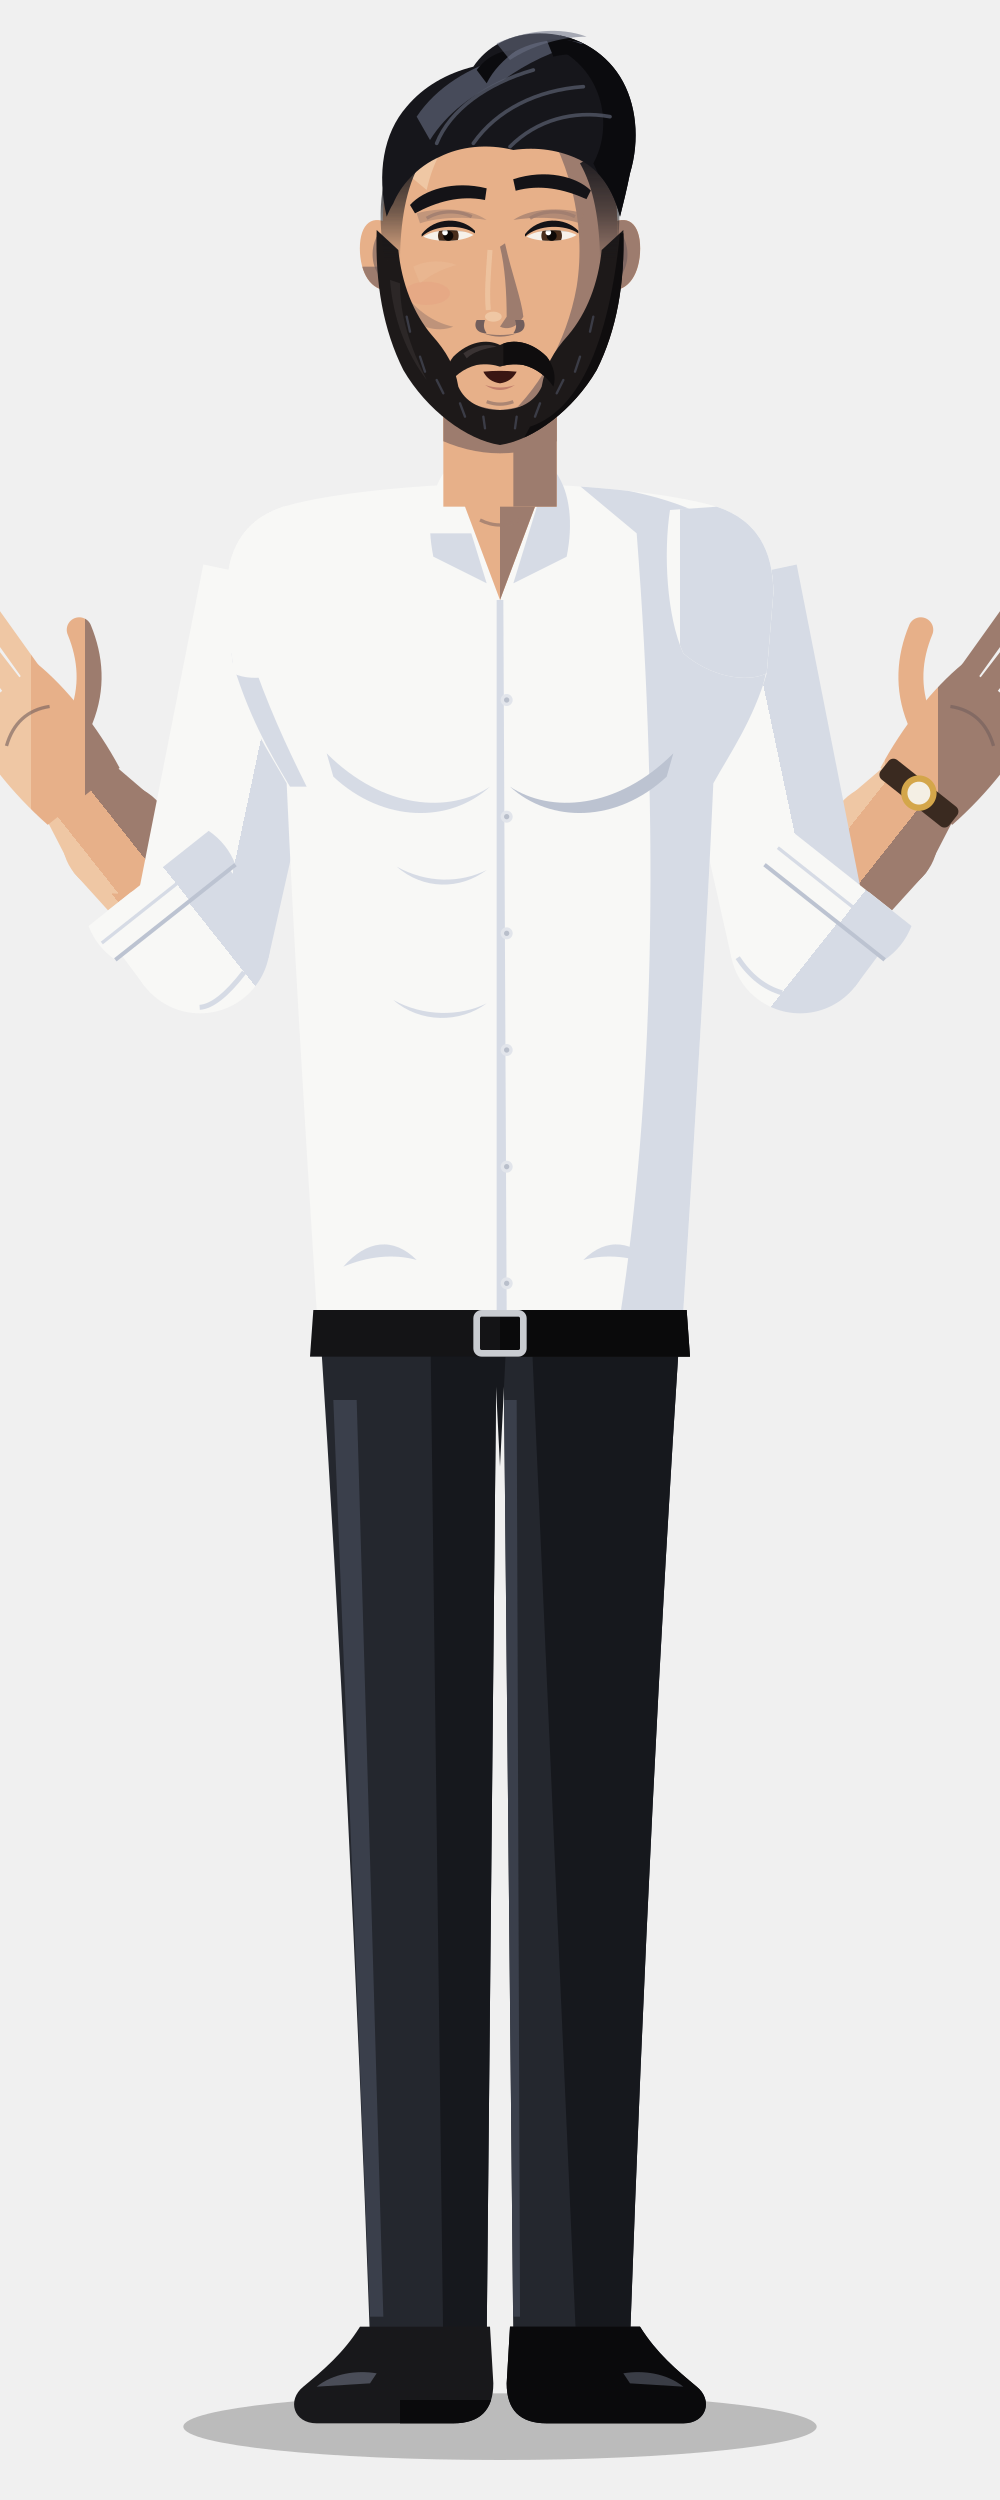
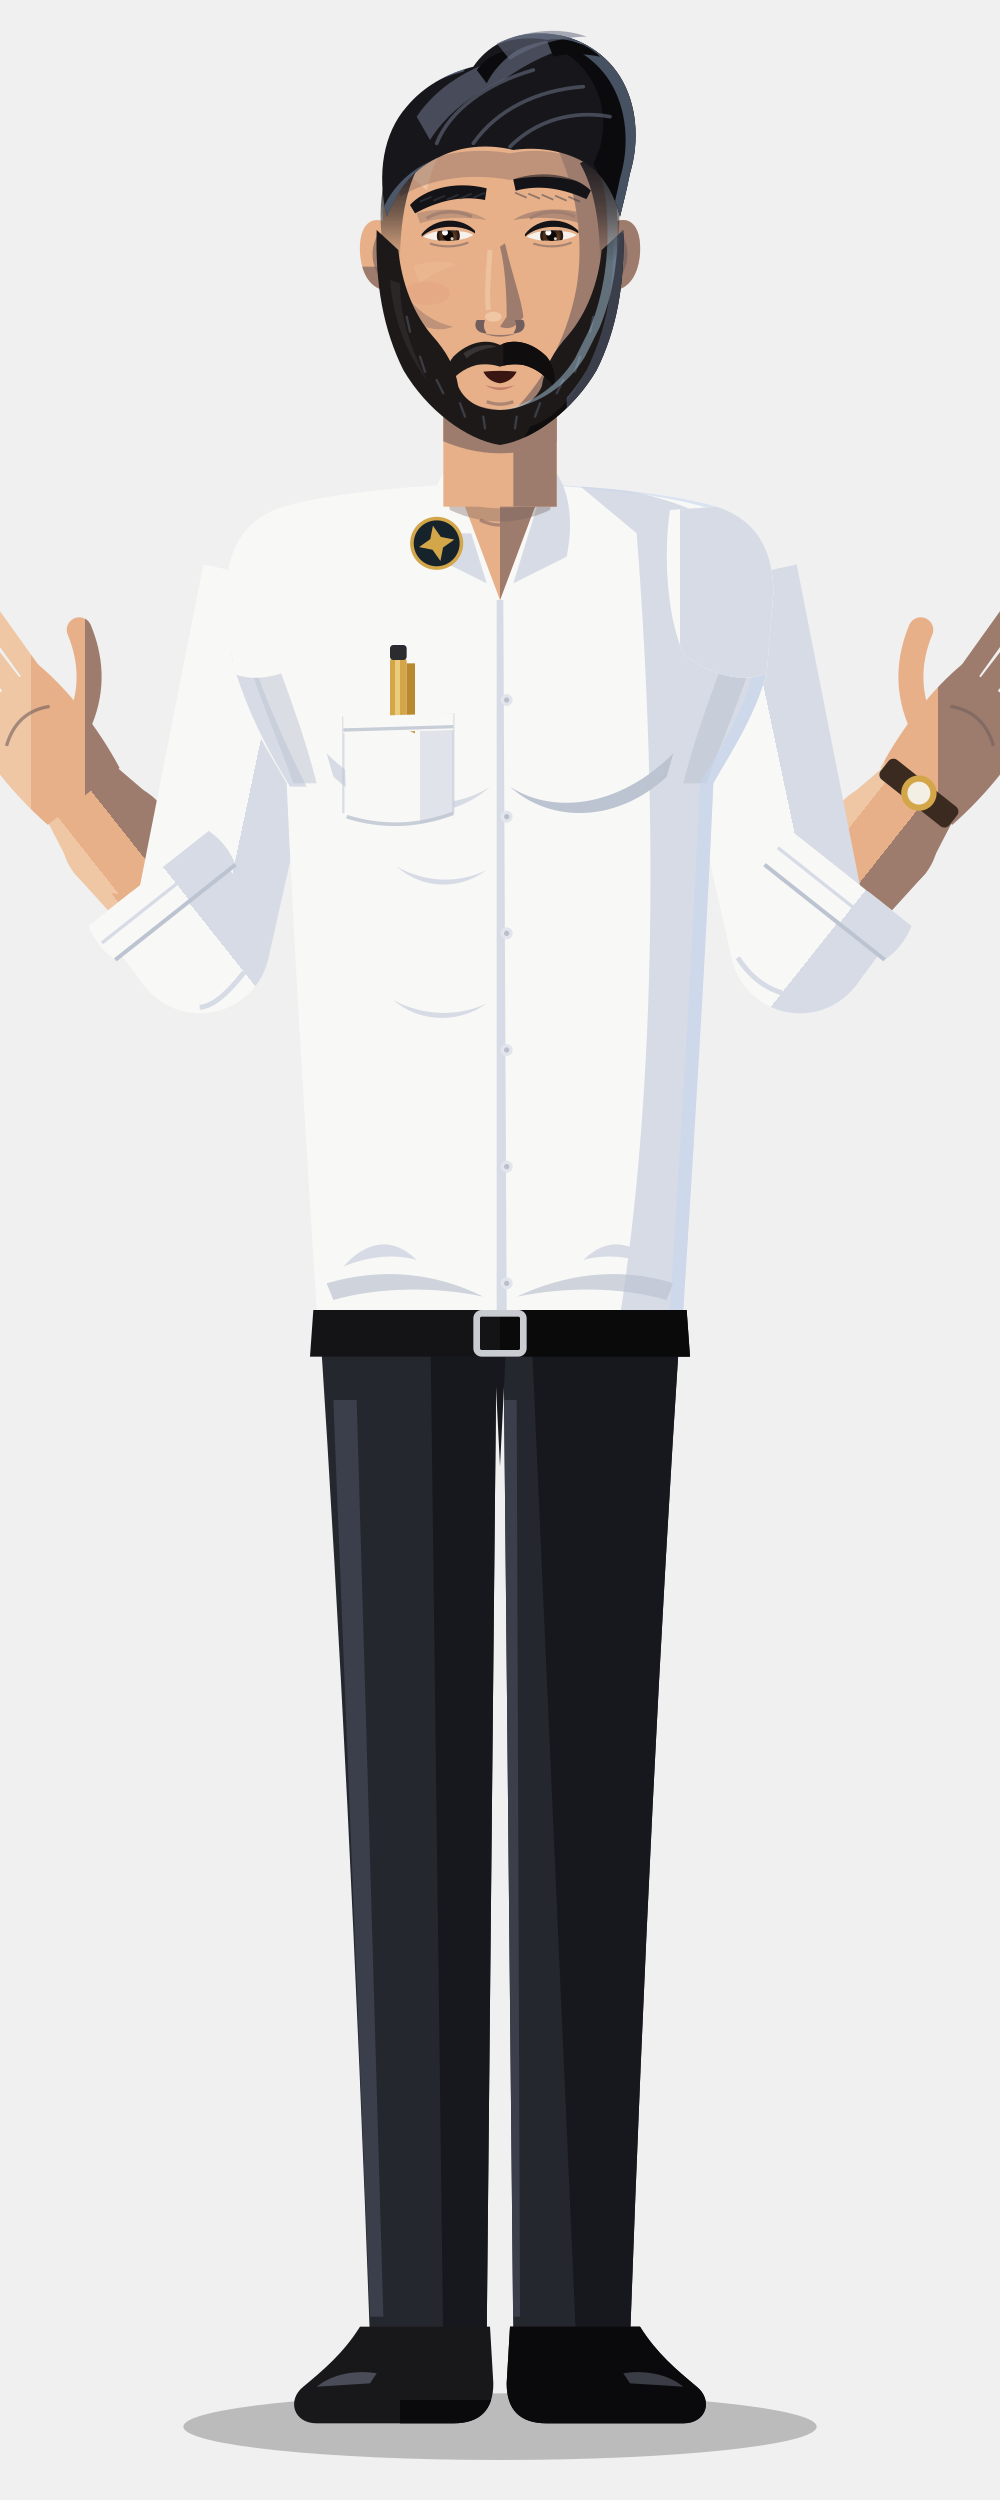
<svg xmlns="http://www.w3.org/2000/svg" viewBox="0 0 600 1500" width="600" height="1500">
  <defs>
    <linearGradient id="fade" x1="0" y1="0" x2="0" y2="1">
      <stop offset="0" stop-color="#16161b" stop-opacity="1" />
      <stop offset="0.55" stop-color="#16161b" stop-opacity="0.55" />
      <stop offset="1" stop-color="#16161b" stop-opacity="0" />
    </linearGradient>
    <clipPath id="c1">
      <path d="M192,796 L298,796 L292,1404 L222,1404 C214,1180 204,980 192,796 Z" />
    </clipPath>
    <clipPath id="c2">
      <path d="M216,1396 L294,1396 L296,1430 C296,1446 288,1454 272,1454 L190,1454 C176,1454 172,1440 182,1432 C194,1422 206,1412 216,1396 Z" />
    </clipPath>
    <clipPath id="c3">
      <path d="M 408,796 L 302,796 L 308,1404 L 378,1404 C 386,1180 396,980 408,796 Z" />
    </clipPath>
    <clipPath id="c4">
      <path d="M 384,1396 L 306,1396 L 304,1430 C 304,1446 312,1454 328,1454 L 410,1454 C 424,1454 428,1440 418,1432 C 406,1422 394,1412 384,1396 Z" />
    </clipPath>
    <linearGradient id="g5" gradientUnits="userSpaceOnUse" x1="54.6" y1="535.0" x2="104.8" y2="495.2">
      <stop offset="0" stop-color="#efc7a4" />
      <stop offset="0.14" stop-color="#efc7a4" />
      <stop offset="0.14" stop-color="#e7b089" />
      <stop offset="0.6" stop-color="#e7b089" />
      <stop offset="0.6" stop-color="#9d7c6e" />
      <stop offset="1" stop-color="#9d7c6e" />
    </linearGradient>
    <linearGradient id="g6" gradientUnits="userSpaceOnUse" x1="31.2" y1="498.2" x2="74.4" y2="464.0">
      <stop offset="0" stop-color="#efc7a4" />
      <stop offset="0.14" stop-color="#efc7a4" />
      <stop offset="0.14" stop-color="#e7b089" />
      <stop offset="0.6" stop-color="#e7b089" />
      <stop offset="0.6" stop-color="#9d7c6e" />
      <stop offset="1" stop-color="#9d7c6e" />
    </linearGradient>
    <linearGradient id="g7" gradientUnits="userSpaceOnUse" x1="100.4" y1="448.0" x2="185.6" y2="466.0">
      <stop offset="0" stop-color="#f8f8f6" />
      <stop offset="0.62" stop-color="#f8f8f6" />
      <stop offset="0.62" stop-color="#d6dbe5" />
      <stop offset="1" stop-color="#d6dbe5" />
    </linearGradient>
    <linearGradient id="g8" gradientUnits="userSpaceOnUse" x1="76.1" y1="577.4" x2="141.1" y2="525.8">
      <stop offset="0" stop-color="#f8f8f6" />
      <stop offset="0.62" stop-color="#f8f8f6" />
      <stop offset="0.62" stop-color="#d6dbe5" />
      <stop offset="1" stop-color="#d6dbe5" />
    </linearGradient>
    <linearGradient id="g9" gradientUnits="userSpaceOnUse" x1="61.1" y1="565.8" x2="133.3" y2="508.6">
      <stop offset="0" stop-color="#f8f8f6" />
      <stop offset="0.62" stop-color="#f8f8f6" />
      <stop offset="0.62" stop-color="#d6dbe5" />
      <stop offset="1" stop-color="#d6dbe5" />
    </linearGradient>
    <linearGradient id="g10" gradientUnits="userSpaceOnUse" x1="22.0" y1="17.4" x2="-22.0" y2="-17.4">
      <stop offset="0" stop-color="#efc7a4" />
      <stop offset="0.14" stop-color="#efc7a4" />
      <stop offset="0.14" stop-color="#e7b089" />
      <stop offset="0.6" stop-color="#e7b089" />
      <stop offset="0.6" stop-color="#9d7c6e" />
      <stop offset="1" stop-color="#9d7c6e" />
    </linearGradient>
    <linearGradient id="g11" gradientUnits="userSpaceOnUse" x1="495.2" y1="495.2" x2="545.4" y2="535.0">
      <stop offset="0" stop-color="#efc7a4" />
      <stop offset="0.14" stop-color="#efc7a4" />
      <stop offset="0.14" stop-color="#e7b089" />
      <stop offset="0.6" stop-color="#e7b089" />
      <stop offset="0.6" stop-color="#9d7c6e" />
      <stop offset="1" stop-color="#9d7c6e" />
    </linearGradient>
    <linearGradient id="g12" gradientUnits="userSpaceOnUse" x1="525.6" y1="464.0" x2="568.8" y2="498.2">
      <stop offset="0" stop-color="#efc7a4" />
      <stop offset="0.14" stop-color="#efc7a4" />
      <stop offset="0.14" stop-color="#e7b089" />
      <stop offset="0.6" stop-color="#e7b089" />
      <stop offset="0.6" stop-color="#9d7c6e" />
      <stop offset="1" stop-color="#9d7c6e" />
    </linearGradient>
    <linearGradient id="g13" gradientUnits="userSpaceOnUse" x1="414.4" y1="466.0" x2="499.6" y2="448.0">
      <stop offset="0" stop-color="#f8f8f6" />
      <stop offset="0.62" stop-color="#f8f8f6" />
      <stop offset="0.62" stop-color="#d6dbe5" />
      <stop offset="1" stop-color="#d6dbe5" />
    </linearGradient>
    <linearGradient id="g14" gradientUnits="userSpaceOnUse" x1="458.9" y1="525.8" x2="523.9" y2="577.4">
      <stop offset="0" stop-color="#f8f8f6" />
      <stop offset="0.62" stop-color="#f8f8f6" />
      <stop offset="0.62" stop-color="#d6dbe5" />
      <stop offset="1" stop-color="#d6dbe5" />
    </linearGradient>
    <linearGradient id="g15" gradientUnits="userSpaceOnUse" x1="466.7" y1="508.6" x2="538.9" y2="565.8">
      <stop offset="0" stop-color="#f8f8f6" />
      <stop offset="0.62" stop-color="#f8f8f6" />
      <stop offset="0.62" stop-color="#d6dbe5" />
      <stop offset="1" stop-color="#d6dbe5" />
    </linearGradient>
    <linearGradient id="g16" gradientUnits="userSpaceOnUse" x1="-22.0" y1="-17.4" x2="22.0" y2="17.4">
      <stop offset="0" stop-color="#efc7a4" />
      <stop offset="0.14" stop-color="#efc7a4" />
      <stop offset="0.14" stop-color="#e7b089" />
      <stop offset="0.6" stop-color="#e7b089" />
      <stop offset="0.6" stop-color="#9d7c6e" />
      <stop offset="1" stop-color="#9d7c6e" />
    </linearGradient>
    <clipPath id="c17">
      <path d="M300,290 C268,290 204,294 170,304 C146,312 136,330 136,356 L140,404 C148,432 162,452 172,470 C176,560 182,660 190,786 L410,786 C418,660 424,560 428,470 C438,452 452,432 460,404 L464,356 C464,330 454,312 430,304 C396,294 332,290 300,290 Z" />
    </clipPath>
    <clipPath id="c18">
      <path d="M276,296 L324,296 L300,360 Z" />
    </clipPath>
    <clipPath id="c19">
      <path d="M266,284 C258,296 256,314 260,334 L292,350 L276,298 Z" />
    </clipPath>
    <clipPath id="c20">
      <path d="M 334,284 C 342,296 344,314 340,334 L 308,350 L 324,298 Z" />
    </clipPath>
    <clipPath id="c21">
+       <path d="M300,290 C268,290 204,294 170,304 C146,312 136,330 136,356 L140,404 C148,432 162,452 172,470 C176,560 182,660 190,786 L410,786 C418,660 424,560 428,470 C438,452 452,432 460,404 L464,356 C464,330 454,312 430,304 C396,294 332,290 300,290 Z" />
+     </clipPath>
+     <clipPath id="c22">
      <path d="M188,786 L412,786 L414,814 L186,814 Z" />
    </clipPath>
-     <clipPath id="c22">
+     <clipPath id="c23">
      <path d="M170,304 C146,312 136,330 136,356 L140,404 C152,410 174,406 190,392 C200,370 202,332 198,306 Z" />
    </clipPath>
-     <clipPath id="c23">
+     <clipPath id="c24">
      <path d="M 430,304 C 454,312 464,330 464,356 L 460,404 C 448,410 426,406 410,392 C 400,370 398,332 402,306 Z" />
    </clipPath>
-     <clipPath id="c24">
+     <clipPath id="c25">
      <path d="M233,134 C222,128 215,136 216,152 C217,166 224,176 236,174 Z" />
    </clipPath>
-     <clipPath id="c25">
+     <clipPath id="c26">
      <path d="M 367,134 C 378,128 385,136 384,152 C 383,166 376,176 364,174 Z" />
    </clipPath>
-     <clipPath id="c26">
+     <clipPath id="c27">
      <path d="M266,220 L266,304 L334,304 L334,220 Z" />
    </clipPath>
-     <clipPath id="c27">
+     <clipPath id="c28">
      <path d="M300,64 C341,64 369,88 370,126 C372,152 368,176 360,196 L351,214 C340,232 322,244 300,246 C278,244 260,232 249,214 L240,196 C232,176 228,152 230,126 C231,88 259,64 300,64 Z" />
    </clipPath>
-     <clipPath id="c28">
+     <clipPath id="c29">
      <path d="M254,142 C261,137 277,137 284,141 C277,145.5 261,145.5 254,142 Z" />
    </clipPath>
-     <clipPath id="c29">
+     <clipPath id="c30">
      <path d="M316,142 C323,137 339,137 346,141 C339,145.5 323,145.5 316,142 Z" />
    </clipPath>
-     <clipPath id="c30">
+     <clipPath id="c31">
      <path d="M226,138 C225,170 230,198 242,222 C256,246 280,264 300,267 C320,264 344,246 358,222 C370,198 375,170 374,138 L361,150 C359,170 352,188 341,201 C332,211 327,220 325,232 C321,241 312,246 300,246 C288,246 279,241 275,232 C273,220 268,211 259,201 C248,188 241,170 239,150 Z" />
    </clipPath>
-     <clipPath id="c31">
+     <clipPath id="c32">
      <path d="M272,214 C281,205 292,203 300,207 C308,203 319,205 328,214 C332,219 334,226 332,232 C328,226 322,221 314,219 C308,218 303,219 300,220 C297,219 292,218 286,219 C278,221 272,226 268,232 C266,226 268,219 272,214 Z" />
    </clipPath>
-     <clipPath id="c32">
+     <clipPath id="c33">
      <path d="M290,223 Q300,222 310,223 Q307,229 300,230 Q293,229 290,223 Z" />
    </clipPath>
-     <clipPath id="c33">
+     <clipPath id="c34">
+       <path d="M300,64 C341,64 369,88 370,126 C372,152 368,176 360,196 L351,214 C340,232 322,244 300,246 C278,244 260,232 249,214 L240,196 C232,176 228,152 230,126 C231,88 259,64 300,64 Z" />
+     </clipPath>
+     <clipPath id="c35">
+       <path d="M226,138 C225,170 230,198 242,222 C256,246 280,264 300,267 C320,264 344,246 358,222 C370,198 375,170 374,138 L361,150 C359,170 352,188 341,201 C332,211 327,220 325,232 C321,241 312,246 300,246 C288,246 279,241 275,232 C273,220 268,211 259,201 C248,188 241,170 239,150 Z" />
+     </clipPath>
+     <clipPath id="c36">
+       <rect x="340" y="0" width="600" height="1500" />
+     </clipPath>
+     <clipPath id="c37">
+       <path d="M232,130 C226,104 230,80 244,64 C254,52 268,44 284,40 C292,28 306,20 324,20 C344,20 362,30 372,46 C382,62 384,84 378,104 C376,114 374,122 372,130 C368,114 360,102 348,96 C336,90 322,88 308,90 C292,86 276,88 264,94 C250,100 240,112 236,122 C234,125 233,128 232,130 Z" />
+     </clipPath>
+     <clipPath id="c38">
      <path d="M232,130 C226,104 230,80 244,64 C254,52 268,44 284,40 C292,28 306,20 324,20 C344,20 362,30 372,46 C382,62 384,84 378,104 C376,114 374,122 372,130 C368,114 360,102 348,96 C336,90 322,88 308,90 C292,86 276,88 264,94 C250,100 240,112 236,122 C234,125 233,128 232,130 Z" />
    </clipPath>
  </defs>
  <ellipse cx="300" cy="1456" rx="190" ry="20" fill="#000" opacity="0.22" />
  <path d="M192,796 L298,796 L292,1404 L222,1404 C214,1180 204,980 192,796 Z" fill="#24272e" />
  <g clip-path="url(#c1)">
    <path d="M258,780 L304,780 L300,1412 L266,1412 Z" fill="#16181d" />
    <path d="M200,840 L214,840 L230,1390 L222,1390 Z" fill="#3a3f4b" />
  </g>
  <path d="M216,1396 L294,1396 L296,1430 C296,1446 288,1454 272,1454 L190,1454 C176,1454 172,1440 182,1432 C194,1422 206,1412 216,1396 Z" fill="#18181b" />
  <g clip-path="url(#c2)">
    <path d="M240,1440 L300,1440 L300,1460 L240,1460 Z" fill="#0a0a0c" />
    <path d="M190,1432 C200,1424 214,1422 226,1424 L222,1430 Z" fill="#4a4d58" />
  </g>
  <path d="M 408,796 L 302,796 L 308,1404 L 378,1404 C 386,1180 396,980 408,796 Z" fill="#24272e" />
  <g clip-path="url(#c3)">
    <path d="M318,780 L420,780 L420,1412 L346,1412 Z" fill="#16181d" />
    <path d="M 310,840 L 302,840 L 306,1390 L 312,1390 Z" fill="#3a3f4b" />
  </g>
  <path d="M 384,1396 L 306,1396 L 304,1430 C 304,1446 312,1454 328,1454 L 410,1454 C 424,1454 428,1440 418,1432 C 406,1422 394,1412 384,1396 Z" fill="#18181b" />
  <g clip-path="url(#c4)">
    <path d="M300,1380 L440,1380 L440,1460 L300,1460 Z" fill="#0a0a0c" />
    <path d="M 410,1432 C 400,1424 386,1422 374,1424 L 378,1430 Z" fill="#3a3d46" />
  </g>
  <path d="M296,800 L300,880 L304,800 Z" fill="#16181d" />
  <path d="M64.8,546.2 L44.4,523.7 L96.2,482.7 L113.4,507.8 Z" fill="url(#g5)" />
  <circle cx="70.3" cy="503.2" r="33.0" fill="url(#g6)" />
  <path d="M44.4,523.7 L18.1,472.7 L52.6,445.4 L96.2,482.7 Z" fill="url(#g6)" />
  <path d="M122.0,338.7 L78.9,557.3 L161.1,574.7 L210.0,357.3 Z" fill="url(#g7)" />
  <circle cx="120.0" cy="566.0" r="42.0" fill="url(#g8)" />
  <path d="M87.1,592.1 L65.1,562.6 L129.3,511.8 L152.9,539.9 Z" fill="url(#g8)" />
  <path d="M141.3,518.8 Q136.4,506.2 125.2,498.5 L53.1,555.6 Q58.0,568.2 69.2,575.9 Z" fill="url(#g9)" />
  <path d="M141.3,518.8 L69.2,575.9" stroke="#bcc3d1" stroke-width="2.4" />
  <path d="M133.3,508.6 L61.1,565.8" stroke="#d6dbe5" stroke-width="2" />
  <path d="M119.8,604.4 q11.0,-0.7 26.7,-21.1" fill="none" stroke="#d6dbe5" stroke-width="3" />
  <g transform="translate(44.0,470.0) rotate(141.6)">
    <g transform="scale(1.25,1.25)">
      <path d="M-22,-8 C-26,14 -26,38 -22,56 L22,56 C26,38 26,14 22,-8 Z" fill="url(#g10)" />
      <path d="M-17,52 L-19.0,92" stroke="url(#g10)" stroke-width="10" stroke-linecap="round" />
      <path d="M-6,52 L-6.7,100" stroke="url(#g10)" stroke-width="10.5" stroke-linecap="round" />
      <path d="M6,52 L6.7,98" stroke="url(#g10)" stroke-width="10.5" stroke-linecap="round" />
      <path d="M17,52 L19.0,90" stroke="url(#g10)" stroke-width="9.5" stroke-linecap="round" />
      <path d="M-22,22 C-36,30 -44,42 -48,56" stroke="url(#g10)" stroke-width="12" stroke-linecap="round" fill="none" />
      <path d="M-14,36 Q0,44 14,34" fill="none" stroke="#725e5c" stroke-width="1.6" opacity="0.6" />
    </g>
  </g>
  <path d="M486.6,507.8 L503.8,482.7 L555.6,523.7 L535.2,546.2 Z" fill="url(#g11)" />
  <circle cx="529.7" cy="503.2" r="33.0" fill="url(#g12)" />
  <path d="M503.8,482.7 L547.4,445.4 L581.9,472.7 L555.6,523.7 Z" fill="url(#g12)" />
  <path d="M390.0,357.3 L438.9,574.7 L521.1,557.3 L478.0,338.7 Z" fill="url(#g13)" />
  <circle cx="480.0" cy="566.0" r="42.0" fill="url(#g14)" />
  <path d="M447.1,539.9 L470.7,511.8 L534.9,562.6 L512.9,592.1 Z" fill="url(#g14)" />
  <path d="M530.8,575.9 Q542.0,568.2 546.9,555.6 L474.8,498.5 Q463.6,506.2 458.7,518.8 Z" fill="url(#g15)" />
  <path d="M530.8,575.9 L458.7,518.8" stroke="#bcc3d1" stroke-width="2.4" />
  <path d="M538.9,565.8 L466.7,508.6" stroke="#d6dbe5" stroke-width="2" />
  <path d="M442.6,574.6 q11.0,16.7 26.7,21.1" fill="none" stroke="#d6dbe5" stroke-width="3" />
  <g transform="translate(556.0,470.0) rotate(-141.6)">
    <g transform="scale(-1.25,1.25)">
      <path d="M-22,-8 C-26,14 -26,38 -22,56 L22,56 C26,38 26,14 22,-8 Z" fill="url(#g16)" />
      <path d="M-17,52 L-19.0,92" stroke="url(#g16)" stroke-width="10" stroke-linecap="round" />
      <path d="M-6,52 L-6.7,100" stroke="url(#g16)" stroke-width="10.5" stroke-linecap="round" />
      <path d="M6,52 L6.7,98" stroke="url(#g16)" stroke-width="10.5" stroke-linecap="round" />
      <path d="M17,52 L19.0,90" stroke="url(#g16)" stroke-width="9.5" stroke-linecap="round" />
      <path d="M-22,22 C-36,30 -44,42 -48,56" stroke="url(#g16)" stroke-width="12" stroke-linecap="round" fill="none" />
      <path d="M-14,36 Q0,44 14,34" fill="none" stroke="#725e5c" stroke-width="1.6" opacity="0.6" />
      <rect x="-21" y="-12" width="42" height="12" rx="3" fill="#3a2a20" />
      <circle cx="0" cy="-6" r="8.5" fill="#d4a64a" />
      <circle cx="0" cy="-6" r="5.5" fill="#f4efe4" />
    </g>
  </g>
  <path d="M300,290 C268,290 204,294 170,304 C146,312 136,330 136,356 L140,404 C148,432 162,452 172,470 C176,560 182,660 190,786 L410,786 C418,660 424,560 428,470 C438,452 452,432 460,404 L464,356 C464,330 454,312 430,304 C396,294 332,290 300,290 Z" fill="#f8f8f6" />
  <g clip-path="url(#c17)">
    <path d="M346,290 C406,296 466,316 464,374 C460,422 444,450 430,474 L414,790 L372,790 C392,660 396,500 382,320 Z" fill="#d6dbe5" />
    <path d="M138,392 C148,428 162,452 174,472 L184,472 C172,448 160,422 150,392 Z" fill="#d6dbe5" />
  </g>
  <path d="M196,452 C230,486 270,488 294,472 C270,494 230,494 200,466 Z" fill="#d6dbe5" />
  <path d="M404,452 C370,486 330,488 306,472 C330,494 370,494 400,466 Z" fill="#bcc3d1" />
  <path d="M236,600 C254,610 276,610 292,602 C276,614 252,614 236,600 Z" fill="#d6dbe5" />
  <path d="M206,760 C220,744 236,742 250,756 C236,752 220,754 206,760 Z" fill="#d6dbe5" />
  <path d="M350,756 C364,742 380,744 394,760 C380,754 364,752 350,756 Z" fill="#d6dbe5" />
  <path d="M238,520 C256,530 276,530 292,522 C276,534 254,534 238,520 Z" fill="#d6dbe5" />
  <path d="M276,296 L324,296 L300,360 Z" fill="#e7b089" />
  <g clip-path="url(#c18)">
    <path d="M300,290 L330,290 L300,364 Z" fill="#9d7c6e" />
  </g>
  <path d="M288,312 Q300,318 312,312" fill="none" stroke="#9d7c6e" stroke-width="2" opacity="0.8" />
  <path d="M266,284 C258,296 256,314 260,334 L292,350 L276,298 Z" fill="#f8f8f6" />
  <g clip-path="url(#c19)">
    <path d="M256,320 L292,320 L292,352 L256,352 Z" fill="#d6dbe5" />
  </g>
  <path d="M 334,284 C 342,296 344,314 340,334 L 308,350 L 324,298 Z" fill="#f8f8f6" />
  <g clip-path="url(#c20)">
    <path d="M 334,284 C 342,296 344,314 340,334 L 308,350 L 324,298 Z" fill="#d6dbe5" />
  </g>
  <path d="M268,286 Q300,280 332,286 L326,292 Q300,288 274,292 Z" fill="#d6dbe5" />
  <path d="M298,360 L302,360 L304,786 L298,786 Z" fill="#d6dbe5" />
  <circle cx="304" cy="420" r="3.6" fill="#e2e5eb" />
  <circle cx="304" cy="420" r="1.6" fill="#b9bfcb" />
  <circle cx="304" cy="490" r="3.6" fill="#e2e5eb" />
  <circle cx="304" cy="490" r="1.6" fill="#b9bfcb" />
  <circle cx="304" cy="560" r="3.6" fill="#e2e5eb" />
  <circle cx="304" cy="560" r="1.6" fill="#b9bfcb" />
  <circle cx="304" cy="630" r="3.6" fill="#e2e5eb" />
  <circle cx="304" cy="630" r="1.6" fill="#b9bfcb" />
  <circle cx="304" cy="700" r="3.6" fill="#e2e5eb" />
  <circle cx="304" cy="700" r="1.6" fill="#b9bfcb" />
  <circle cx="304" cy="770" r="3.6" fill="#e2e5eb" />
  <circle cx="304" cy="770" r="1.6" fill="#b9bfcb" />
+   <path d="M150,400 C160,430 170,452 176,470 L190,470 C184,446 176,424 168,402 Z" fill="#bcc3d1" opacity="0.5" />
+   <path d="M 450,400 C 440,430 430,452 424,470 L 410,470 C 416,446 424,424 432,402 Z" fill="#bcc3d1" opacity="0.6" />
+   <path d="M196,770 C230,760 262,764 290,778 C262,772 228,772 200,780 Z" fill="#bcc3d1" opacity="0.7" />
+   <path d="M310,778 C340,764 372,760 404,770 L400,780 C372,772 340,772 310,778 Z" fill="#bcc3d1" opacity="0.7" />
+   <path d="M268,298 Q300,312 332,298 L330,306 Q300,320 270,306 Z" fill="#725e5c" opacity="0.35" />
+   <g clip-path="url(#c21)">
+     <path d="M-10,-10 L610,-10 L610,1510 L-10,1510 Z M 292,290 C 260,290 196,294 162,304 C 138,312 128,330 128,356 L 132,404 C 140,432 154,452 164,470 C 168,560 174,660 182,786 L 402,786 C 410,660 416,560 420,470 C 430,452 444,432 452,404 L 456,356 C 456,330 446,312 422,304 C 388,294 324,290 292,290 Z" fill-rule="evenodd" fill="#c6d6ee" opacity="0.6" />
+   </g>
  <path d="M188,786 L412,786 L414,814 L186,814 Z" fill="#141416" />
-   <g clip-path="url(#c21)">
+   <g clip-path="url(#c22)">
    <path d="M300,780 L420,780 L420,820 L300,820 Z" fill="#0a0a0b" />
  </g>
  <rect x="286" y="788" width="28" height="24" rx="3" fill="none" stroke="#c9ccd1" stroke-width="4" />
  <path d="M170,304 C146,312 136,330 136,356 L140,404 C152,410 174,406 190,392 C200,370 202,332 198,306 Z" fill="#f8f8f6" />
  <path d="M 430,304 C 454,312 464,330 464,356 L 460,404 C 448,410 426,406 410,392 C 400,370 398,332 402,306 Z" fill="#f8f8f6" />
-   <g clip-path="url(#c23)">
+   <g clip-path="url(#c24)">
    <path d="M408,290 L470,290 L470,420 L408,420 Z" fill="#d6dbe5" />
  </g>
+   <path d="M206,430 L272,428 L272,488 Q240,498 208,490 Z" fill="#f8f8f6" />
+   <path d="M252,429 L272,428 L272,488 Q262,492 252,494 Z" fill="#d6dbe5" opacity="0.7" />
+   <path d="M208,490 Q240,500 272,488" fill="none" stroke="#bcc3d1" stroke-width="2.2" opacity="0.8" />
+   <path d="M206,430 L206,488 M272,428 L272,488" stroke="#bcc3d1" stroke-width="1.4" opacity="0.5" />
+   <rect x="234" y="394" width="10" height="44" rx="3" fill="#d4a64a" />
+   <rect x="237" y="394" width="3" height="44" fill="#f2d48a" opacity="0.8" />
+   <rect x="234" y="387" width="10" height="9" rx="2" fill="#2b2b30" />
+   <path d="M244,398 L249,398 L249,440 L244,438 Z" fill="#b8892f" />
+   <path d="M206,430 L272,428 L272,438 L206,440 Z" fill="#f8f8f6" />
+   <path d="M206,438 L272,436" stroke="#bcc3d1" stroke-width="2" opacity="0.8" />
+   <g transform="translate(262,326) rotate(-12) scale(1.35)">
+     <circle r="11" fill="#16232b" />
+     <path d="M0,-8 L2.4,-2.4 L8,0 L2.4,2.4 L0,8 L-2.4,2.4 L-8,0 L-2.4,-2.4 Z" fill="#d4a64a" />
+     <circle r="11" fill="none" stroke="#d4a64a" stroke-width="1.6" />
+   </g>
  <path d="M233,134 C222,128 215,136 216,152 C217,166 224,176 236,174 Z" fill="#e7b089" />
-   <g clip-path="url(#c24)">
+   <g clip-path="url(#c25)">
    <path d="M200,160 L240,160 L240,190 L200,190 Z" fill="#9d7c6e" />
  </g>
  <path d="M 367,134 C 378,128 385,136 384,152 C 383,166 376,176 364,174 Z" fill="#e7b089" />
-   <g clip-path="url(#c25)">
+   <g clip-path="url(#c26)">
    <path d="M360,120 L400,120 L400,190 L360,190 Z" fill="#9d7c6e" />
  </g>
  <path d="M226,142 C222,150 223,160 228,166 L230,164 C227,158 226,150 229,144 Z" fill="#725e5c" opacity="0.6" />
  <path d="M 374,142 C 378,150 377,160 372,166 L 370,164 C 373,158 374,150 371,144 Z" fill="#725e5c" opacity="0.7" />
  <path d="M266,220 L266,304 L334,304 L334,220 Z" fill="#e7b089" />
-   <g clip-path="url(#c26)">
+   <g clip-path="url(#c27)">
    <path d="M308,210 L340,210 L340,310 L308,310 Z" fill="#9d7c6e" />
    <path d="M260,210 L340,210 L340,262 Q300,282 260,262 Z" fill="#9d7c6e" />
  </g>
  <path d="M300,64 C341,64 369,88 370,126 C372,152 368,176 360,196 L351,214 C340,232 322,244 300,246 C278,244 260,232 249,214 L240,196 C232,176 228,152 230,126 C231,88 259,64 300,64 Z" fill="#e7b089" />
-   <g clip-path="url(#c27)">
+   <g clip-path="url(#c28)">
    <path d="M318,60 C352,70 376,96 376,130 C378,170 368,204 350,228 C336,244 318,252 300,254 C322,236 340,206 346,172 C352,134 342,94 318,60 Z" fill="#9d7c6e" />
    <path d="M244,104 C250,86 264,74 282,70 C268,82 260,96 256,114 Z" fill="#efc7a4" />
  </g>
  <path d="M248,160 C256,156 266,156 274,159 C266,161 258,165 252,170 Z" fill="#efc7a4" opacity="0.25" />
  <path d="M244,178 C252,188 262,194 272,196 C262,200 250,196 244,188 Z" fill="#9d7c6e" opacity="0.55" />
  <ellipse cx="256" cy="176" rx="14" ry="7" fill="#e07e70" opacity="0.14" />
  <path d="M246,123 C254,114 272,108 292,113 L291,120 C276,117 262,121 249,128 Z" fill="#141317" />
  <g transform="translate(0,-7) rotate(-4 330 115)">
    <path d="M 354,123 C 346,114 328,108 308,113 L 309,120 C 324,117 338,121 351,128 Z" fill="#141317" />
  </g>
+   <path d="M252,121.0 l7,-3" stroke="#3a3d48" stroke-width="1.1" opacity="0.6" />
+   <path d="M348,121.0 l-7,-3" stroke="#3a3d48" stroke-width="1.1" opacity="0.5" />
+   <path d="M260,120.4 l7,-3" stroke="#3a3d48" stroke-width="1.1" opacity="0.6" />
+   <path d="M340,120.4 l-7,-3" stroke="#3a3d48" stroke-width="1.1" opacity="0.5" />
+   <path d="M268,119.8 l7,-3" stroke="#3a3d48" stroke-width="1.1" opacity="0.6" />
+   <path d="M332,119.8 l-7,-3" stroke="#3a3d48" stroke-width="1.1" opacity="0.5" />
+   <path d="M276,119.2 l7,-3" stroke="#3a3d48" stroke-width="1.1" opacity="0.6" />
+   <path d="M324,119.2 l-7,-3" stroke="#3a3d48" stroke-width="1.1" opacity="0.5" />
+   <path d="M284,118.6 l7,-3" stroke="#3a3d48" stroke-width="1.1" opacity="0.6" />
+   <path d="M316,118.6 l-7,-3" stroke="#3a3d48" stroke-width="1.1" opacity="0.5" />
  <path d="M250,128 C264,124 282,125 292,132 C280,130 264,130 252,134 Z" fill="#9d7c6e" opacity="0.5" />
  <path d="M 350,128 C 336,124 318,125 308,132 C 320,130 336,130 348,134 Z" fill="#9d7c6e" opacity="0.7" />
  <path d="M254,142 C261,137 277,137 284,141 C277,145.5 261,145.5 254,142 Z" fill="#f6f1ea" />
-   <g clip-path="url(#c28)">
+   <g clip-path="url(#c29)">
    <circle cx="269" cy="141.5" r="6.2" fill="#4a2e1c" />
    <circle cx="269" cy="141.5" r="3" fill="#0e0907" />
-     <circle cx="267" cy="139.5" r="1.7" fill="#fff" />
+     <circle cx="269" cy="141.5" r="6.2" fill="none" stroke="#2a180e" stroke-width="1.4" />
+     <circle cx="270.5" cy="143" r="3.4" fill="#6b4329" opacity="0.55" />
+     <circle cx="269" cy="141.5" r="3" fill="#0e0907" />
+     <circle cx="267" cy="139.5" r="1.8" fill="#fff" />
+     <circle cx="271.2" cy="143.2" r="0.9" fill="#fff" opacity="0.8" />
    <rect x="249" y="120" width="40" height="19" fill="#000" opacity="0.14" />
  </g>
  <path d="M253,142 C261,134.5 277,134.5 285,140 L285,138.5 C277,130 261,130 253,140.5 Z" fill="#141317" />
+   <path d="M258,146.1 C265,148.5 274,148.5 281,145.5" fill="none" stroke="#725e5c" stroke-width="1.3" opacity="0.55" />
  <path d="M256,131 C264,126 275,126 283,130" fill="none" stroke="#9d7c6e" stroke-width="2" opacity="0.8" />
  <path d="M316,142 C323,137 339,137 346,141 C339,145.5 323,145.5 316,142 Z" fill="#f6f1ea" />
-   <g clip-path="url(#c29)">
+   <g clip-path="url(#c30)">
    <circle cx="331" cy="141.5" r="6.2" fill="#4a2e1c" />
    <circle cx="331" cy="141.5" r="3" fill="#0e0907" />
-     <circle cx="329" cy="139.5" r="1.7" fill="#fff" />
+     <circle cx="331" cy="141.5" r="6.2" fill="none" stroke="#2a180e" stroke-width="1.4" />
+     <circle cx="332.5" cy="143" r="3.4" fill="#6b4329" opacity="0.55" />
+     <circle cx="331" cy="141.5" r="3" fill="#0e0907" />
+     <circle cx="329" cy="139.5" r="1.8" fill="#fff" />
+     <circle cx="333.2" cy="143.2" r="0.9" fill="#fff" opacity="0.8" />
    <rect x="311" y="120" width="40" height="19" fill="#000" opacity="0.14" />
  </g>
  <path d="M315,142 C323,134.5 339,134.5 347,140 L347,138.5 C339,130 323,130 315,140.5 Z" fill="#141317" />
+   <path d="M320,146.1 C327,148.5 336,148.5 343,145.5" fill="none" stroke="#725e5c" stroke-width="1.3" opacity="0.55" />
  <path d="M318,131 C326,126 337,126 345,130" fill="none" stroke="#9d7c6e" stroke-width="2" opacity="0.8" />
  <path d="M303,146 C307,164 313,180 314,190 C310,197 304,198 300,196 L304,190 C304,176 303,160 300,148 Z" fill="#9d7c6e" />
  <path d="M286,192 C284,196 286,200 292,200 C290,197 290,195 291,192 Z" fill="#725e5c" />
  <path d="M314,192 C316,196 314,200 308,200 C310,197 310,195 309,192 Z" fill="#725e5c" />
  <path d="M290,200 Q300,204 310,200 Q300,202 290,200 Z" fill="#725e5c" opacity="0.7" />
  <ellipse cx="296" cy="190" rx="5" ry="3" fill="#efc7a4" />
  <path d="M294,150 C293,164 292,176 293,186" fill="none" stroke="#efc7a4" stroke-width="3" opacity="0.8" />
  <path d="M226,138 C225,170 230,198 242,222 C256,246 280,264 300,267 C320,264 344,246 358,222 C370,198 375,170 374,138 L361,150 C359,170 352,188 341,201 C332,211 327,220 325,232 C321,241 312,246 300,246 C288,246 279,241 275,232 C273,220 268,211 259,201 C248,188 241,170 239,150 Z" fill="#1d1919" />
-   <g clip-path="url(#c30)">
+   <g clip-path="url(#c31)">
    <path d="M318,256 C342,248 364,218 372,140 L390,140 L390,290 L300,290 Z" fill="#0f0d0e" />
    <path d="M234,168 C236,192 244,212 256,228 C246,208 240,190 240,170 Z" fill="#2c2727" />
  </g>
  <path d="M252,214 l3,9" fill="none" stroke="#474b5a" stroke-width="1.4" stroke-linecap="round" stroke-linejoin="round" opacity="0.7" />
  <path d="M262,228 l4,8" fill="none" stroke="#474b5a" stroke-width="1.4" stroke-linecap="round" stroke-linejoin="round" opacity="0.7" />
  <path d="M276,242 l3,8" fill="none" stroke="#474b5a" stroke-width="1.4" stroke-linecap="round" stroke-linejoin="round" opacity="0.7" />
  <path d="M290,250 l1,7" fill="none" stroke="#474b5a" stroke-width="1.4" stroke-linecap="round" stroke-linejoin="round" opacity="0.7" />
  <path d="M244,190 l2,9" fill="none" stroke="#474b5a" stroke-width="1.4" stroke-linecap="round" stroke-linejoin="round" opacity="0.7" />
  <path d="M310,250 l-1,7" fill="none" stroke="#474b5a" stroke-width="1.4" stroke-linecap="round" stroke-linejoin="round" opacity="0.7" />
  <path d="M324,242 l-3,8" fill="none" stroke="#474b5a" stroke-width="1.4" stroke-linecap="round" stroke-linejoin="round" opacity="0.7" />
  <path d="M338,228 l-4,8" fill="none" stroke="#474b5a" stroke-width="1.4" stroke-linecap="round" stroke-linejoin="round" opacity="0.7" />
  <path d="M348,214 l-3,9" fill="none" stroke="#474b5a" stroke-width="1.4" stroke-linecap="round" stroke-linejoin="round" opacity="0.7" />
  <path d="M356,190 l-2,9" fill="none" stroke="#474b5a" stroke-width="1.4" stroke-linecap="round" stroke-linejoin="round" opacity="0.7" />
  <path d="M272,214 C281,205 292,203 300,207 C308,203 319,205 328,214 C332,219 334,226 332,232 C328,226 322,221 314,219 C308,218 303,219 300,220 C297,219 292,218 286,219 C278,221 272,226 268,232 C266,226 268,219 272,214 Z" fill="#1d1919" />
-   <g clip-path="url(#c31)">
+   <g clip-path="url(#c32)">
    <path d="M302,200 L340,200 L340,236 L302,236 Z" fill="#0f0d0e" />
    <path d="M278,212 C285,207 293,206 298,208 C291,209 284,211 280,215 Z" fill="#3a3333" />
  </g>
  <path d="M290,223 Q300,222 310,223 Q307,229 300,230 Q293,229 290,223 Z" fill="#3a1612" />
-   <g clip-path="url(#c32)">
+   <g clip-path="url(#c33)">
    <rect x="278" y="218" width="44" height="3" fill="#f1ece4" />
  </g>
  <path d="M291,231 Q300,237 309,231 Q300,234 291,231 Z" fill="#c27f6c" />
  <path d="M292,241 Q300,244 308,241" fill="none" stroke="#9d7c6e" stroke-width="2" opacity="0.8" />
+   <path d="M238,104 C258,92 284,88 306,92 C326,88 346,92 364,104 L366,116 C346,106 326,104 306,108 C284,104 260,106 240,118 Z" fill="#9d7c6e" opacity="0.55" />
+   <g clip-path="url(#c34)">
+     <path d="M-10,-10 L610,-10 L610,1510 L-10,1510 Z M 294,65 C 335,65 363,89 364,127 C 366,153 362,177 354,197 L 345,215 C 334,233 316,245 294,247 C 272,245 254,233 243,215 L 234,197 C 226,177 222,153 224,127 C 225,89 253,65 294,65 Z" fill-rule="evenodd" fill="#bfe6ff" opacity="0.42" />
+   </g>
+   <g clip-path="url(#c35)">
+     <g clip-path="url(#c36)">
+       <path d="M-10,-10 L610,-10 L610,1510 L-10,1510 Z M 220,138 C 219,170 224,198 236,222 C 250,246 274,264 294,267 C 314,264 338,246 352,222 C 364,198 369,170 368,138 L 355,150 C 353,170 346,188 335,201 C 326,211 321,220 319,232 C 315,241 306,246 294,246 C 282,246 273,241 269,232 C 267,220 262,211 253,201 C 242,188 235,170 233,150 Z" fill-rule="evenodd" fill="#7a8aa8" opacity="0.4" />
+     </g>
+   </g>
  <path d="M231,156 C226,130 228,106 238,90 L252,98 C244,112 240,132 240,158 Z" fill="url(#fade)" />
  <path d="M 369,156 C 374,130 372,106 362,90 L 348,98 C 356,112 360,132 360,158 Z" fill="url(#fade)" />
  <path d="M232,130 C226,104 230,80 244,64 C254,52 268,44 284,40 C292,28 306,20 324,20 C344,20 362,30 372,46 C382,62 384,84 378,104 C376,114 374,122 372,130 C368,114 360,102 348,96 C336,90 322,88 308,90 C292,86 276,88 264,94 C250,100 240,112 236,122 C234,125 233,128 232,130 Z" fill="#16161b" />
-   <g clip-path="url(#c33)">
+   <g clip-path="url(#c37)">
    <path d="M336,18 C368,24 388,52 384,84 C382,104 376,118 372,132 L356,98 C368,76 362,44 336,30 Z" fill="#0b0b0e" />
    <path d="M250,70 C262,52 282,40 304,34 C318,24 336,22 350,26 C332,30 316,38 302,48 C284,56 268,68 258,84 Z" fill="#474b5a" />
+   </g>
+   <g clip-path="url(#c38)">
+     <path d="M-10,-10 L610,-10 L610,1510 L-10,1510 Z M 226,133 C 220,107 224,83 238,67 C 248,55 262,47 278,43 C 286,31 300,23 318,23 C 338,23 356,33 366,49 C 376,65 378,87 372,107 C 370,117 368,125 366,133 C 362,117 354,105 342,99 C 330,93 316,91 302,93 C 286,89 270,91 258,97 C 244,103 234,115 230,125 C 228,128 227,131 226,133 Z" fill-rule="evenodd" fill="#8fa6c8" opacity="0.45" />
  </g>
  <path d="M262,86 C270,66 292,50 320,42" fill="none" stroke="#5a5f70" stroke-width="2.2" stroke-linecap="round" stroke-linejoin="round" opacity="0.7" />
  <path d="M284,86 C298,66 322,54 350,52" fill="none" stroke="#5a5f70" stroke-width="2.2" stroke-linecap="round" stroke-linejoin="round" opacity="0.7" />
  <path d="M306,88 C322,72 344,66 366,70" fill="none" stroke="#5a5f70" stroke-width="2.2" stroke-linecap="round" stroke-linejoin="round" opacity="0.7" />
  <path d="M286,42 C292,34 300,30 310,30 C302,36 296,42 292,50 Z" fill="#0b0b0e" />
  <path d="M328,24 C340,22 352,26 360,34 C350,32 340,32 332,34 Z" fill="#0b0b0e" />
  <path d="M298,26 C316,18 336,16 352,22 C336,22 318,28 306,36 Z" fill="#6a7083" opacity="0.55" />
</svg>
